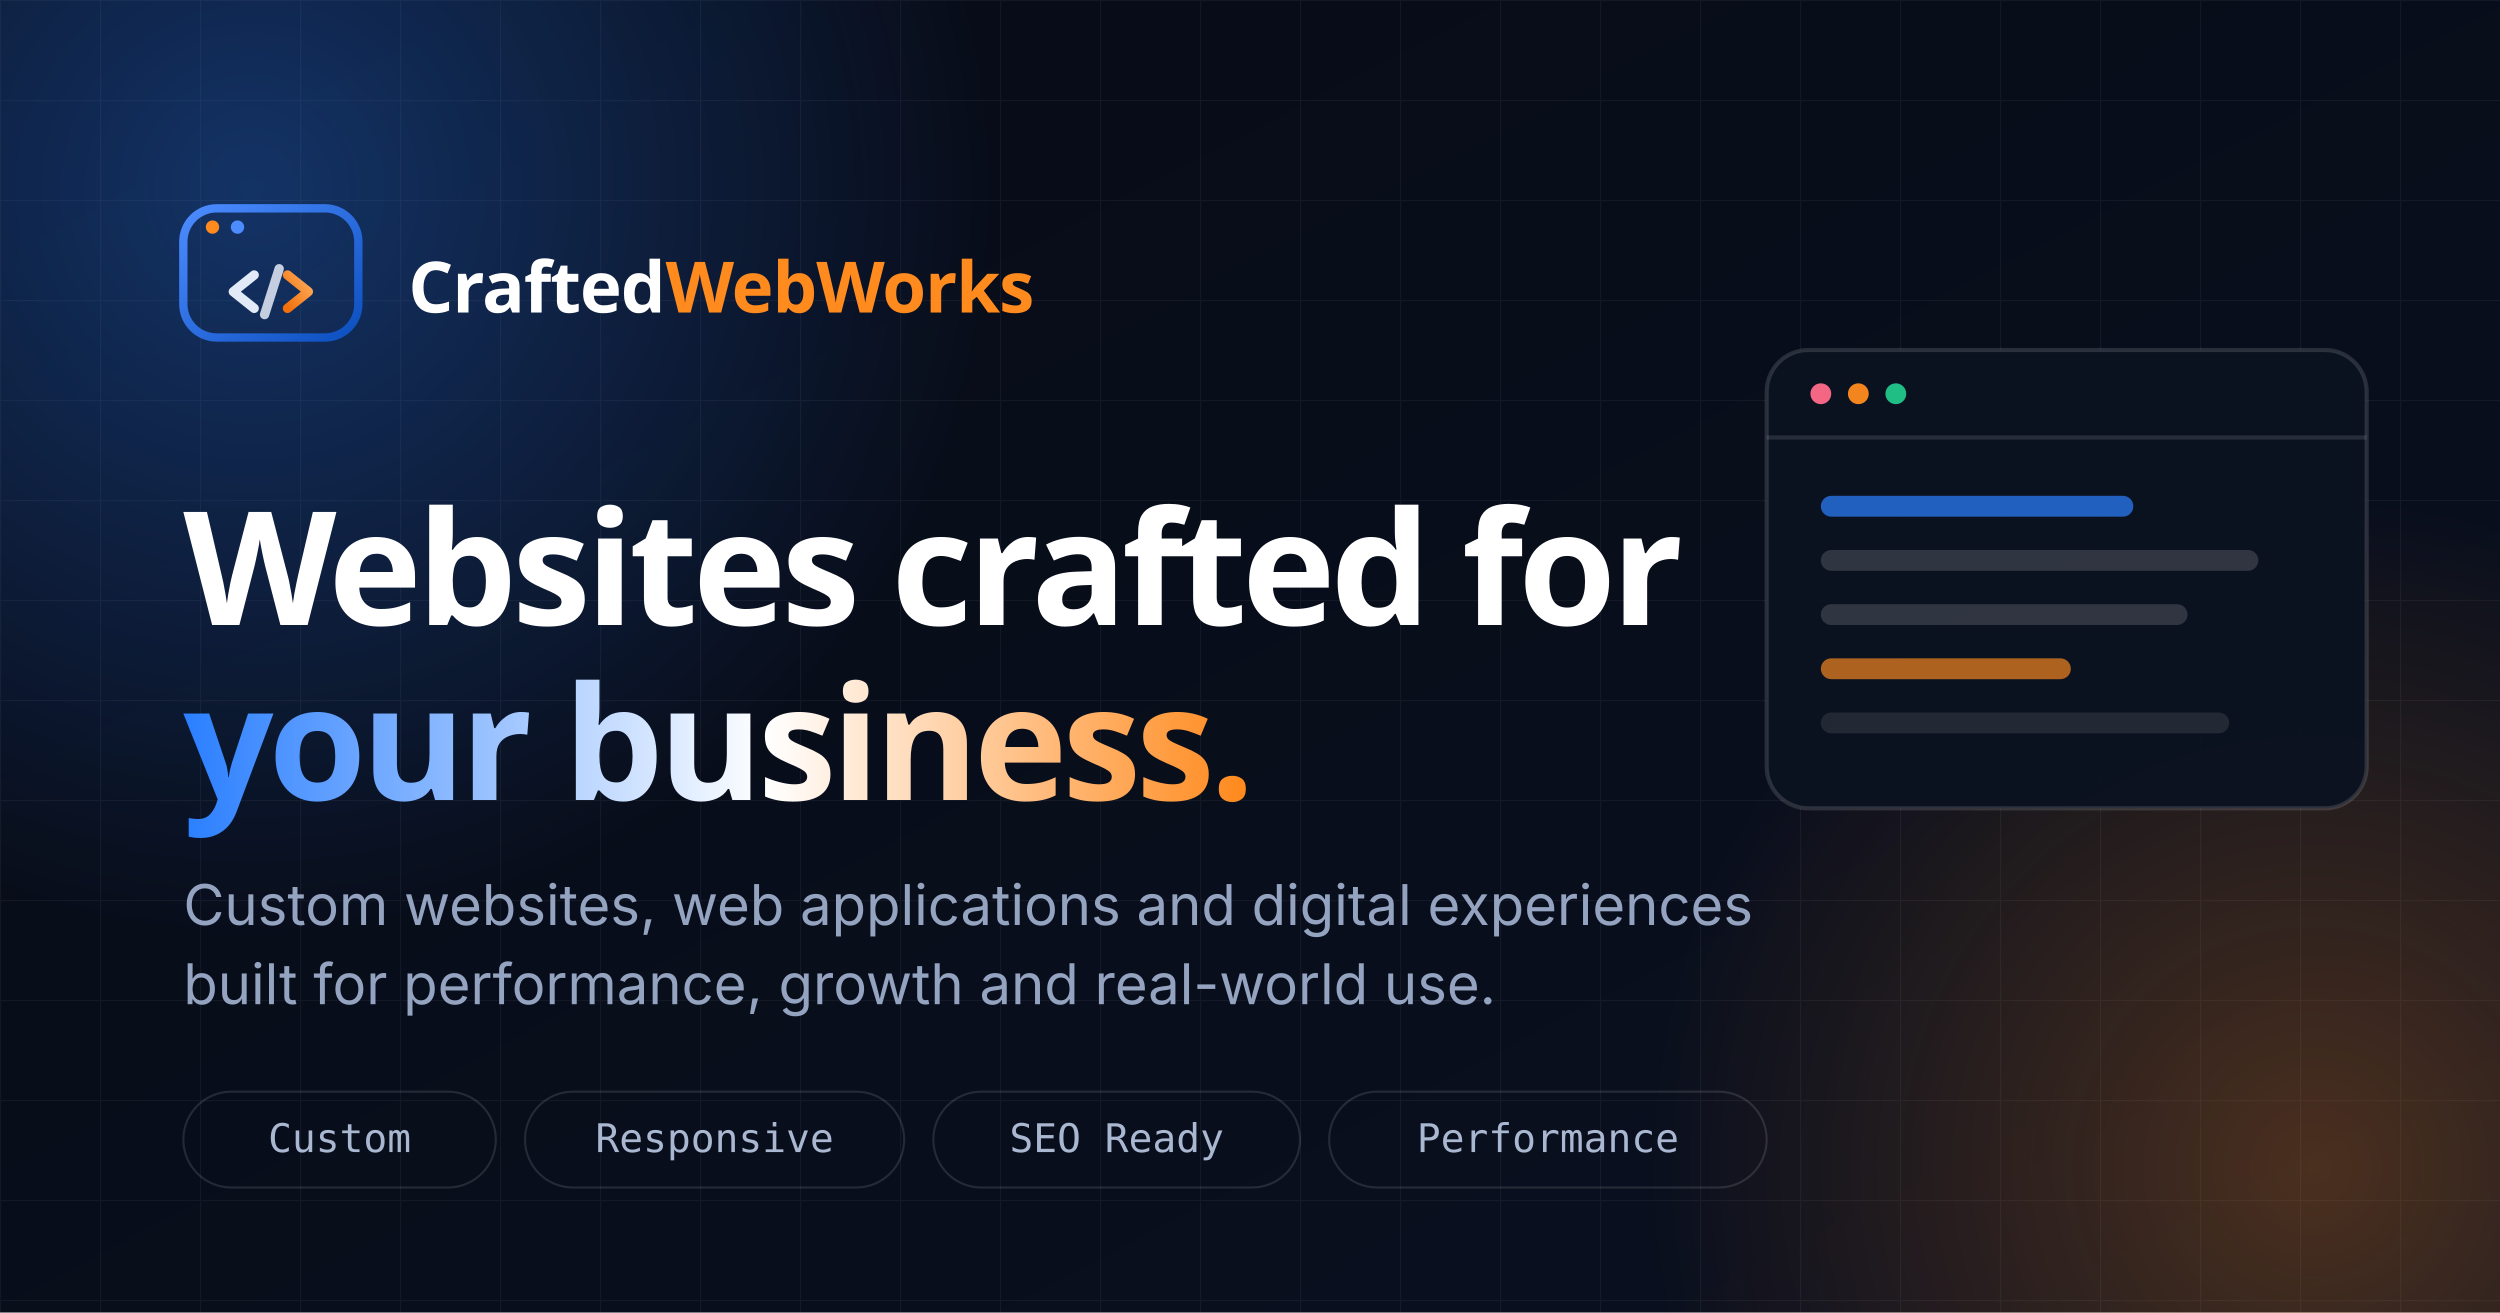
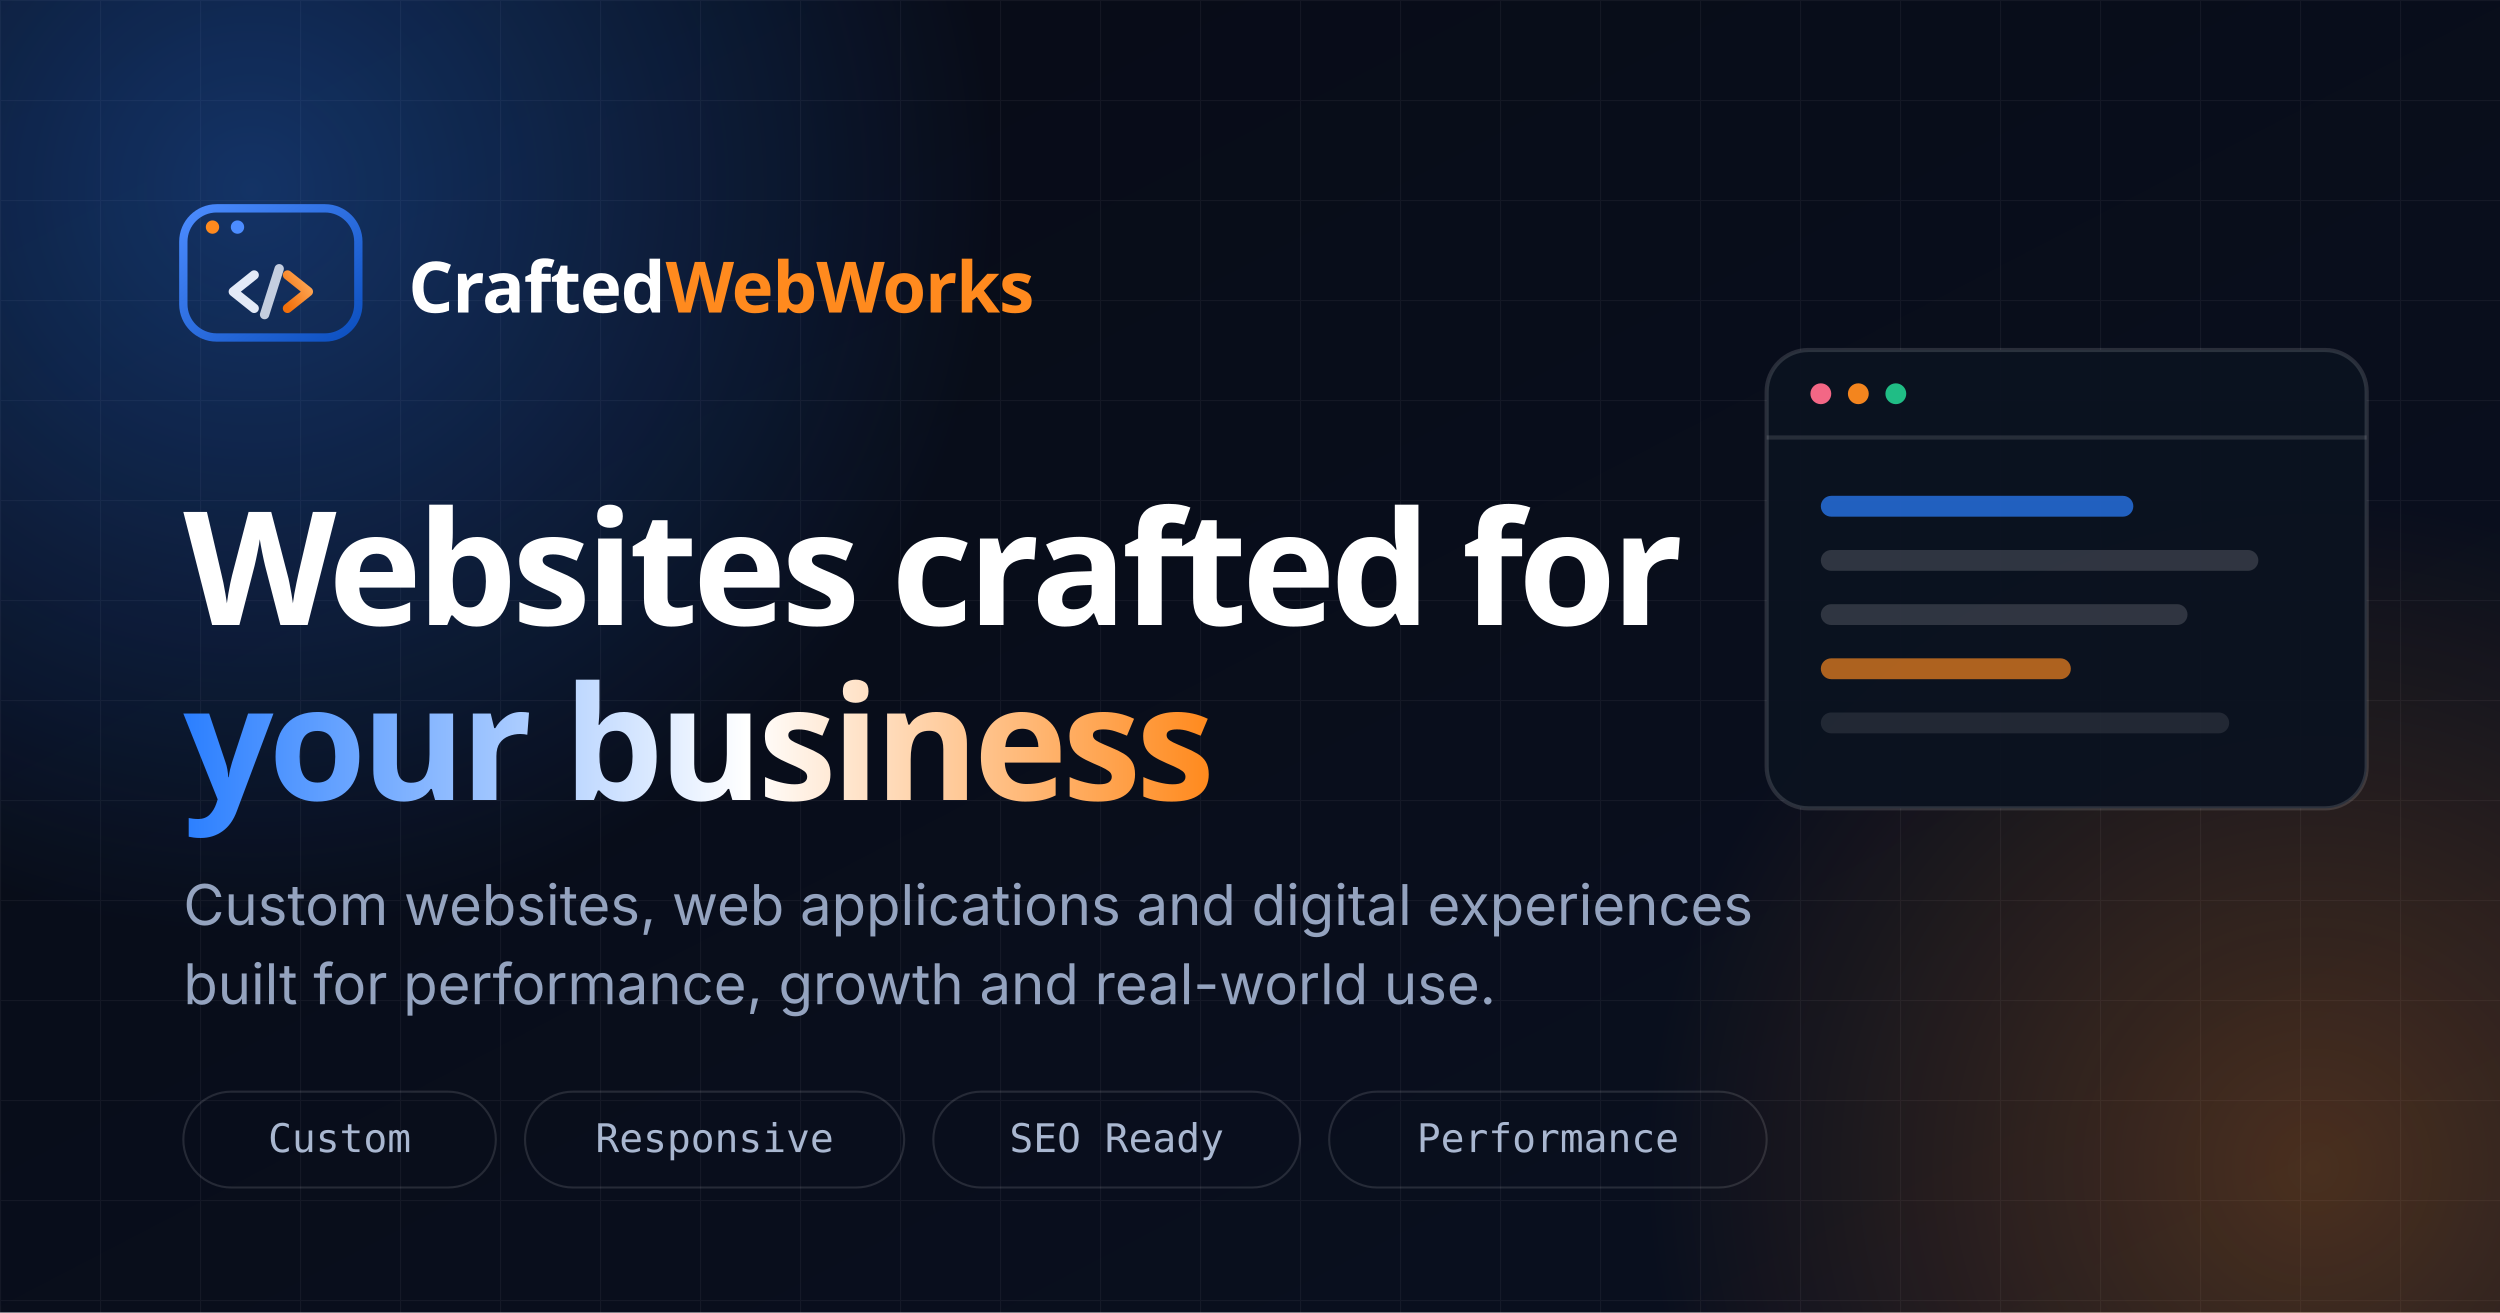
<svg xmlns="http://www.w3.org/2000/svg" viewBox="0 0 1200 630" width="1200" height="630" role="img" aria-label="Crafted WebWorks — custom website and web application development">
  <defs>
    <linearGradient id="bg" x1="0" y1="0" x2="1" y2="1">
      <stop offset="0" stop-color="#070B16" />
      <stop offset="1" stop-color="#0A1020" />
    </linearGradient>
    <linearGradient id="blue" x1="0" y1="0" x2="1" y2="1">
      <stop offset="0" stop-color="#4C8CFF" />
      <stop offset="1" stop-color="#0C4FBF" />
    </linearGradient>
    <linearGradient id="orange" x1="0" y1="1" x2="1" y2="0">
      <stop offset="0" stop-color="#F26F0A" />
      <stop offset="1" stop-color="#FFAC5C" />
    </linearGradient>
    <linearGradient id="sweep" x1="0" y1="0" x2="1" y2="0">
      <stop offset="0" stop-color="#2B7FFF" />
      <stop offset="0.55" stop-color="#FFFFFF" />
      <stop offset="1" stop-color="#FF8A1E" />
    </linearGradient>
    <radialGradient id="glowBlue" cx="0.5" cy="0.5" r="0.5">
      <stop offset="0" stop-color="#2B7FFF" stop-opacity="0.34" />
      <stop offset="1" stop-color="#2B7FFF" stop-opacity="0" />
    </radialGradient>
    <radialGradient id="glowOrange" cx="0.5" cy="0.5" r="0.5">
      <stop offset="0" stop-color="#FF8A1E" stop-opacity="0.26" />
      <stop offset="1" stop-color="#FF8A1E" stop-opacity="0" />
    </radialGradient>
    <pattern id="grid" width="48" height="48" patternUnits="userSpaceOnUse">
      <path d="M48 0H0v48" fill="none" stroke="#FFFFFF" stroke-opacity="0.05" stroke-width="1" />
    </pattern>
  </defs>
  <rect width="1200" height="630" fill="url(#bg)" />
  <rect width="1200" height="630" fill="url(#grid)" />
  <circle cx="120" cy="90" r="360" fill="url(#glowBlue)" />
  <circle cx="1110" cy="560" r="320" fill="url(#glowOrange)" />
  <g transform="translate(88 96)">
    <rect x="0" y="4" width="84" height="62" rx="16" fill="none" stroke="url(#blue)" stroke-width="4" />
    <path d="M0 22h84" stroke="url(#blue)" stroke-width="3" opacity="0.5" />
    <circle cx="14" cy="13" r="3.2" fill="#FF8A1E" />
    <circle cx="26" cy="13" r="3.2" fill="#4C8CFF" />
    <path d="M34 36 24 44l10 8" fill="none" stroke="#E3EAF7" stroke-width="4.5" stroke-linecap="round" stroke-linejoin="round" />
    <path d="m50 36 10 8-10 8" fill="none" stroke="url(#orange)" stroke-width="4.5" stroke-linecap="round" stroke-linejoin="round" />
    <path d="m46 33-7 22" stroke="#E3EAF7" stroke-width="4.5" stroke-linecap="round" opacity="0.85" />
  </g>
  <text x="196" y="150" font-family="Sora, Segoe UI, sans-serif" font-size="34" font-weight="700" fill="#FFFFFF" letter-spacing="-0.5">
    Crafted<tspan fill="#FF8A1E">WebWorks</tspan>
  </text>
  <text x="88" y="300" font-family="Sora, Segoe UI, sans-serif" font-size="76" font-weight="700" fill="#FFFFFF" letter-spacing="-2.4">Websites crafted for</text>
-   <text x="88" y="384" font-family="Sora, Segoe UI, sans-serif" font-size="76" font-weight="700" fill="url(#sweep)" letter-spacing="-2.4">your business.</text>
+   <text x="88" y="384" font-family="Sora, Segoe UI, sans-serif" font-size="76" font-weight="700" fill="url(#sweep)" letter-spacing="-2.4">your business</text>
  <text x="88" y="444" font-family="Inter, Segoe UI, sans-serif" font-size="27" fill="#94A3BF">Custom websites, web applications and digital experiences</text>
  <text x="88" y="482" font-family="Inter, Segoe UI, sans-serif" font-size="27" fill="#94A3BF">built for performance, growth and real-world use.</text>
  <g font-family="JetBrains Mono, monospace" font-size="19" fill="#A9B7D0">
    <rect x="88" y="524" width="150" height="46" rx="23" fill="none" stroke="#FFFFFF" stroke-opacity="0.12" />
    <text x="163" y="553" text-anchor="middle">Custom</text>
    <rect x="252" y="524" width="182" height="46" rx="23" fill="none" stroke="#FFFFFF" stroke-opacity="0.12" />
    <text x="343" y="553" text-anchor="middle">Responsive</text>
    <rect x="448" y="524" width="176" height="46" rx="23" fill="none" stroke="#FFFFFF" stroke-opacity="0.12" />
    <text x="536" y="553" text-anchor="middle">SEO Ready</text>
    <rect x="638" y="524" width="210" height="46" rx="23" fill="none" stroke="#FFFFFF" stroke-opacity="0.12" />
    <text x="743" y="553" text-anchor="middle">Performance</text>
  </g>
  <g transform="translate(848 168)" opacity="0.95">
    <rect x="0" y="0" width="288" height="220" rx="20" fill="#0B1220" stroke="#FFFFFF" stroke-opacity="0.14" stroke-width="2" />
    <path d="M0 42h288" stroke="#FFFFFF" stroke-opacity="0.12" stroke-width="2" />
    <circle cx="26" cy="21" r="5" fill="#FF6B8B" />
    <circle cx="44" cy="21" r="5" fill="#FF8A1E" />
    <circle cx="62" cy="21" r="5" fill="#22C58B" />
    <rect x="26" y="70" width="150" height="10" rx="5" fill="#2B7FFF" opacity="0.75" />
    <rect x="26" y="96" width="210" height="10" rx="5" fill="#FFFFFF" opacity="0.16" />
    <rect x="26" y="122" width="176" height="10" rx="5" fill="#FFFFFF" opacity="0.16" />
    <rect x="26" y="148" width="120" height="10" rx="5" fill="#FF8A1E" opacity="0.7" />
    <rect x="26" y="174" width="196" height="10" rx="5" fill="#FFFFFF" opacity="0.1" />
  </g>
  <path d="M0 620h1200" stroke="url(#sweep)" stroke-width="6" />
</svg>
